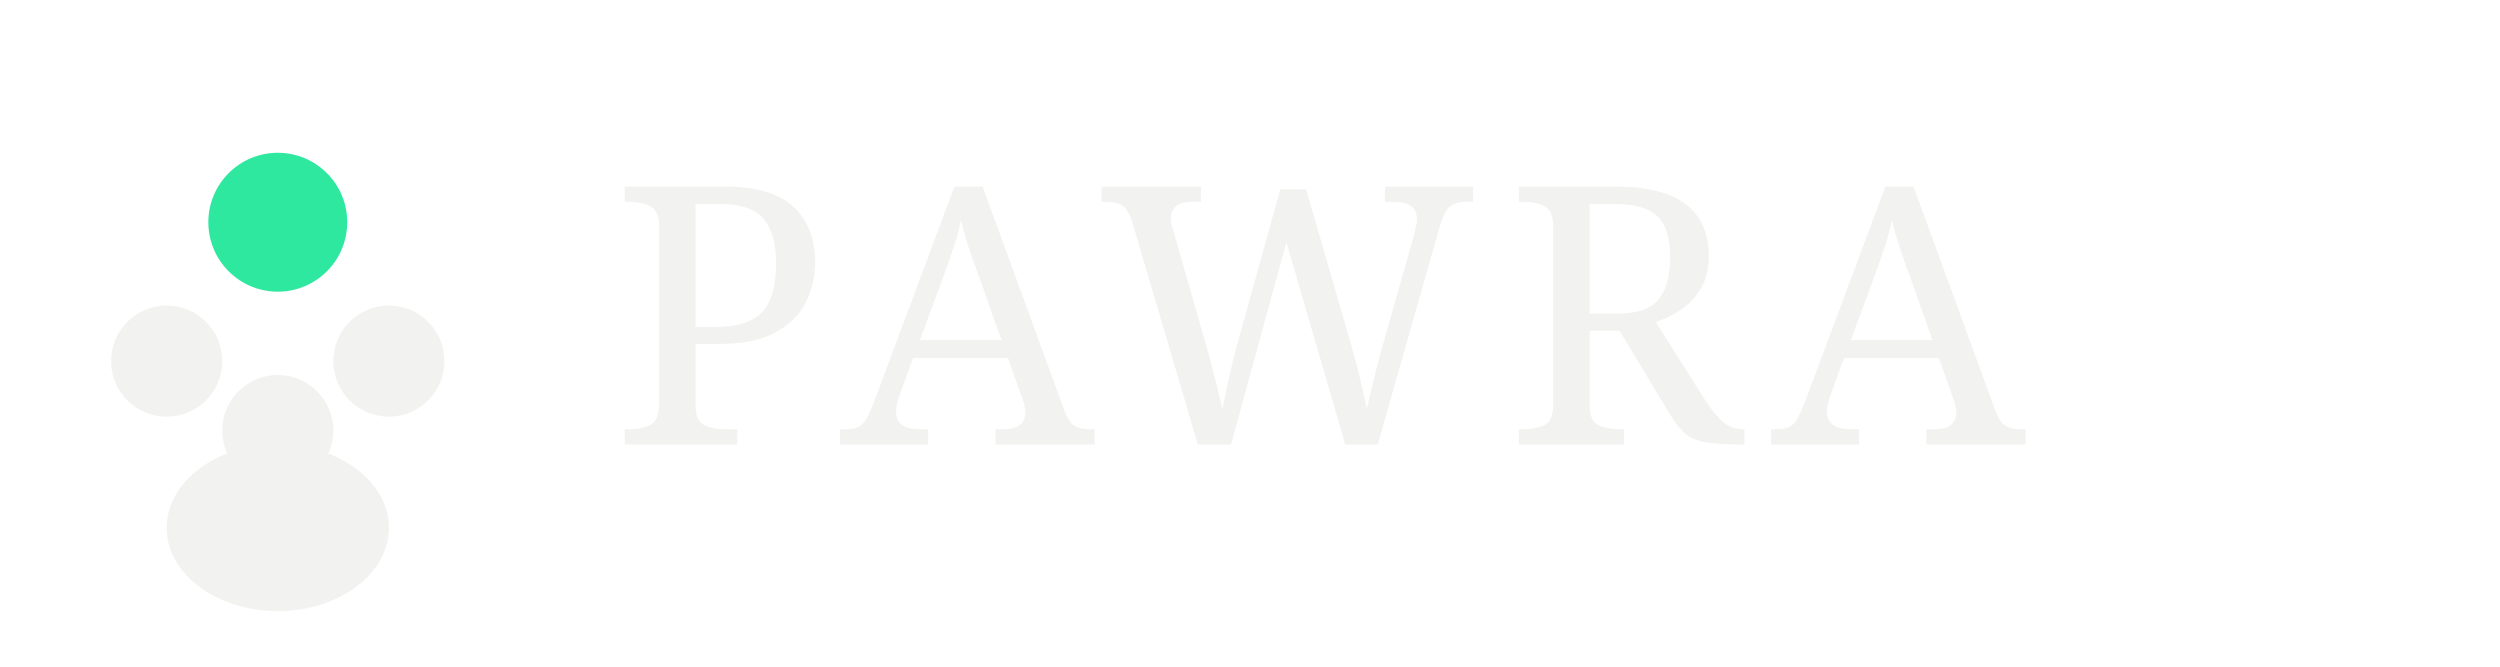
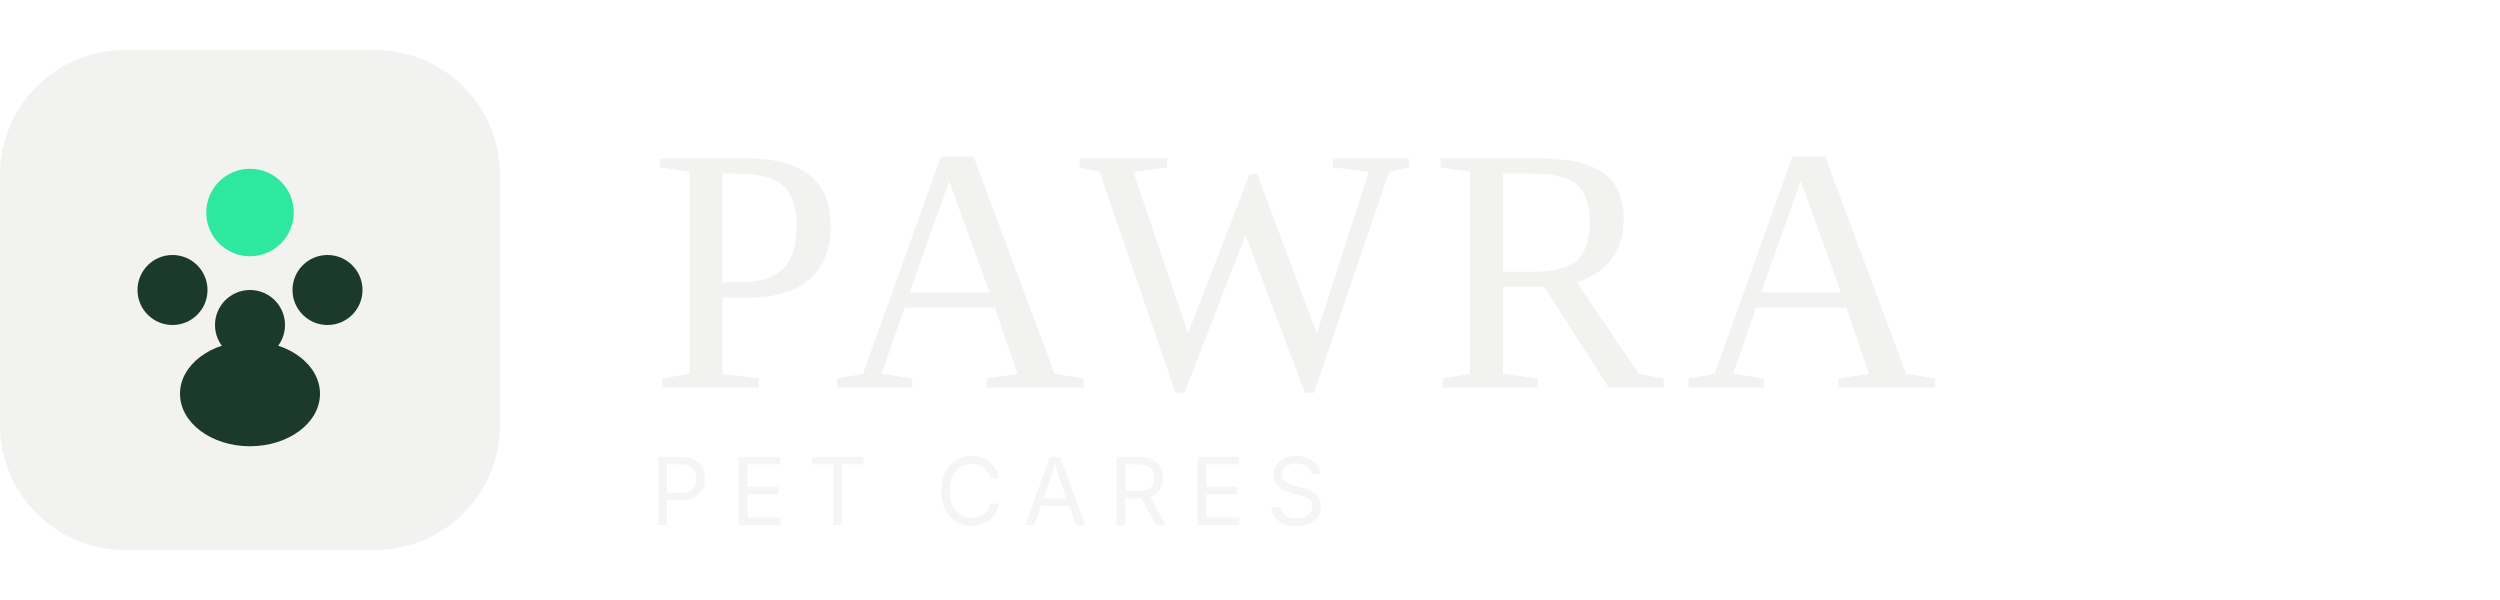
- <svg xmlns="http://www.w3.org/2000/svg" viewBox="0 0 180 48" fill="none" role="img" aria-label="PAWRA">
-   <circle cx="20" cy="16" r="5" fill="#2EE8A0" />
-   <circle cx="12" cy="26" r="4" fill="#F2F2F0" />
-   <circle cx="20" cy="31" r="4" fill="#F2F2F0" />
-   <circle cx="28" cy="26" r="4" fill="#F2F2F0" />
-   <ellipse cx="20" cy="38" rx="8" ry="6" fill="#F2F2F0" />
-   <text x="44" y="32" font-family="Instrument Serif, Georgia, serif" font-size="26" fill="#F2F2F0" letter-spacing="0.08em">PAWRA</text>
+ <svg xmlns="http://www.w3.org/2000/svg" viewBox="0 0 200 48" fill="none" role="img" aria-label="PAWRA Pet Cares">
+   <rect x="0" y="4" width="40" height="40" rx="10" fill="#F2F2F0" />
+   <circle cx="20" cy="17" r="3.5" fill="#2EE8A0" />
+   <circle cx="13.8" cy="23.2" r="2.8" fill="#1B3A2D" />
+   <circle cx="20" cy="26" r="2.8" fill="#1B3A2D" />
+   <circle cx="26.2" cy="23.2" r="2.8" fill="#1B3A2D" />
+   <ellipse cx="20" cy="31.5" rx="5.6" ry="4.2" fill="#1B3A2D" />
+   <text x="52" y="31" font-family="'Instrument Serif', Georgia, 'Times New Roman', serif" font-size="28" fill="#F2F2F0" letter-spacing="0.06em">PAWRA</text>
+   <text x="52" y="42" font-family="Inter, system-ui, sans-serif" font-size="7.5" fill="#F2F2F0" opacity="0.75" letter-spacing="0.22em">PET CARES</text>
</svg>
